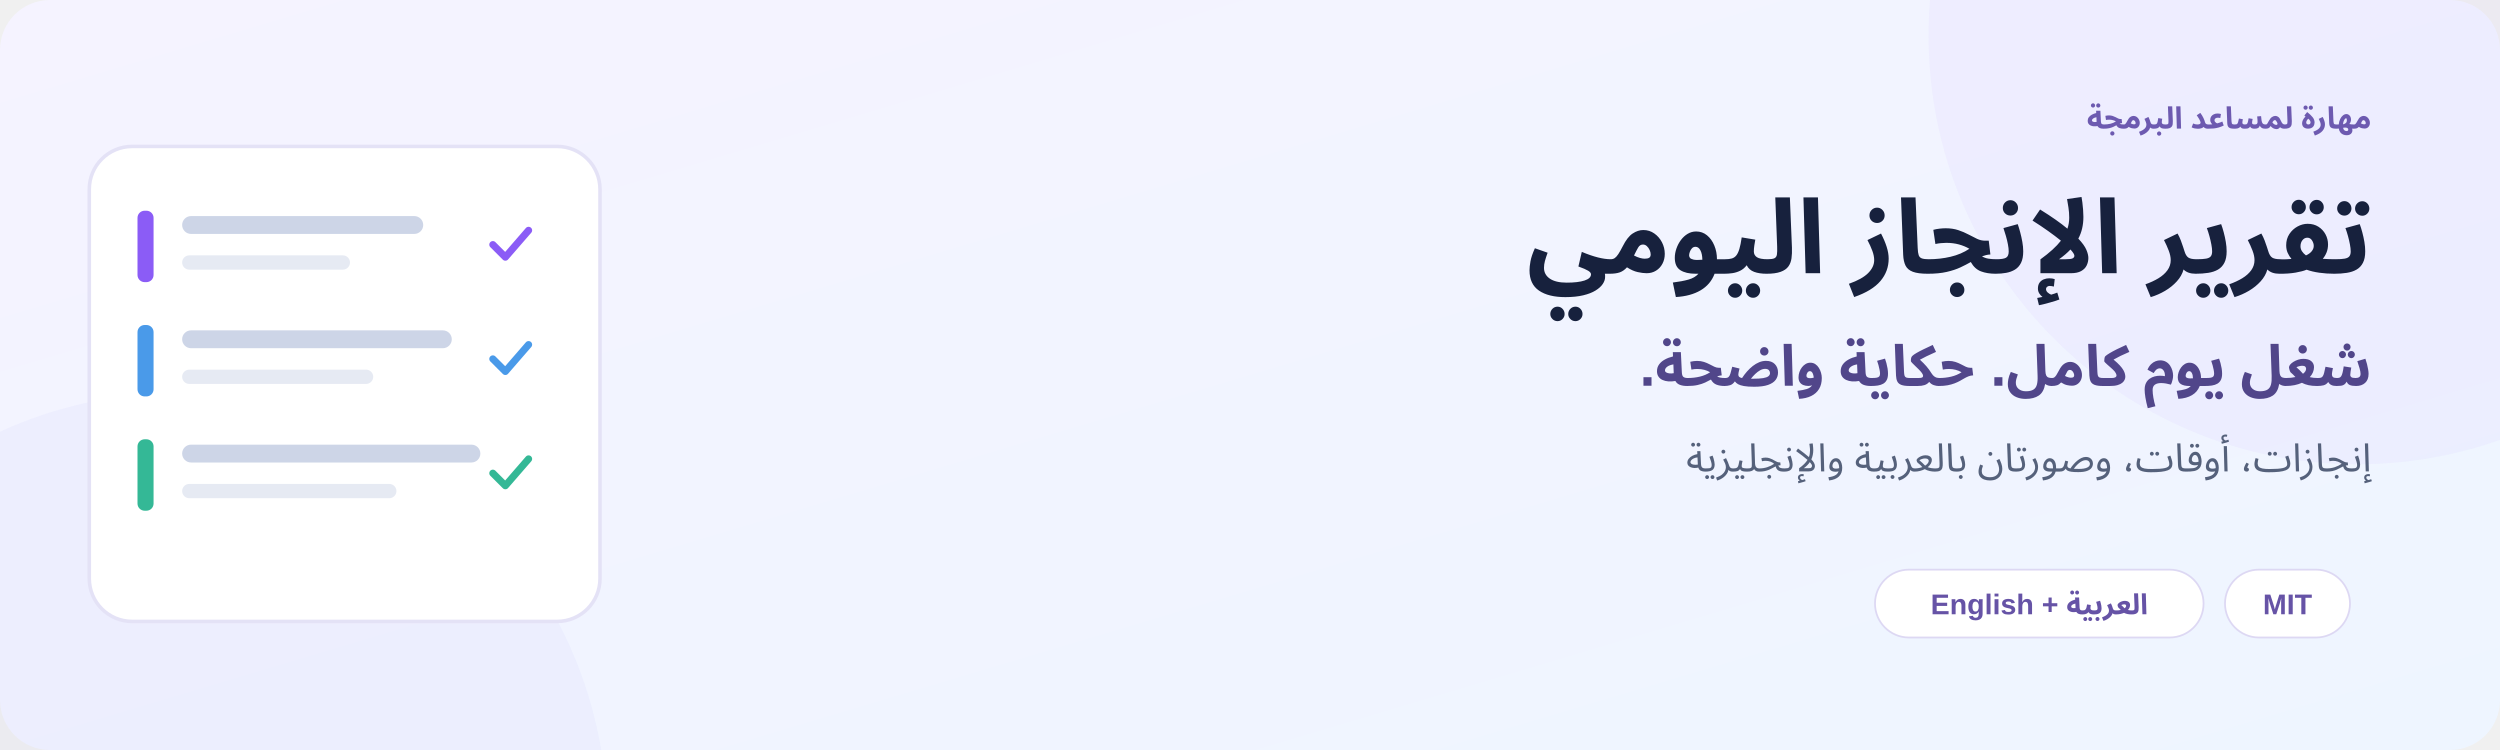
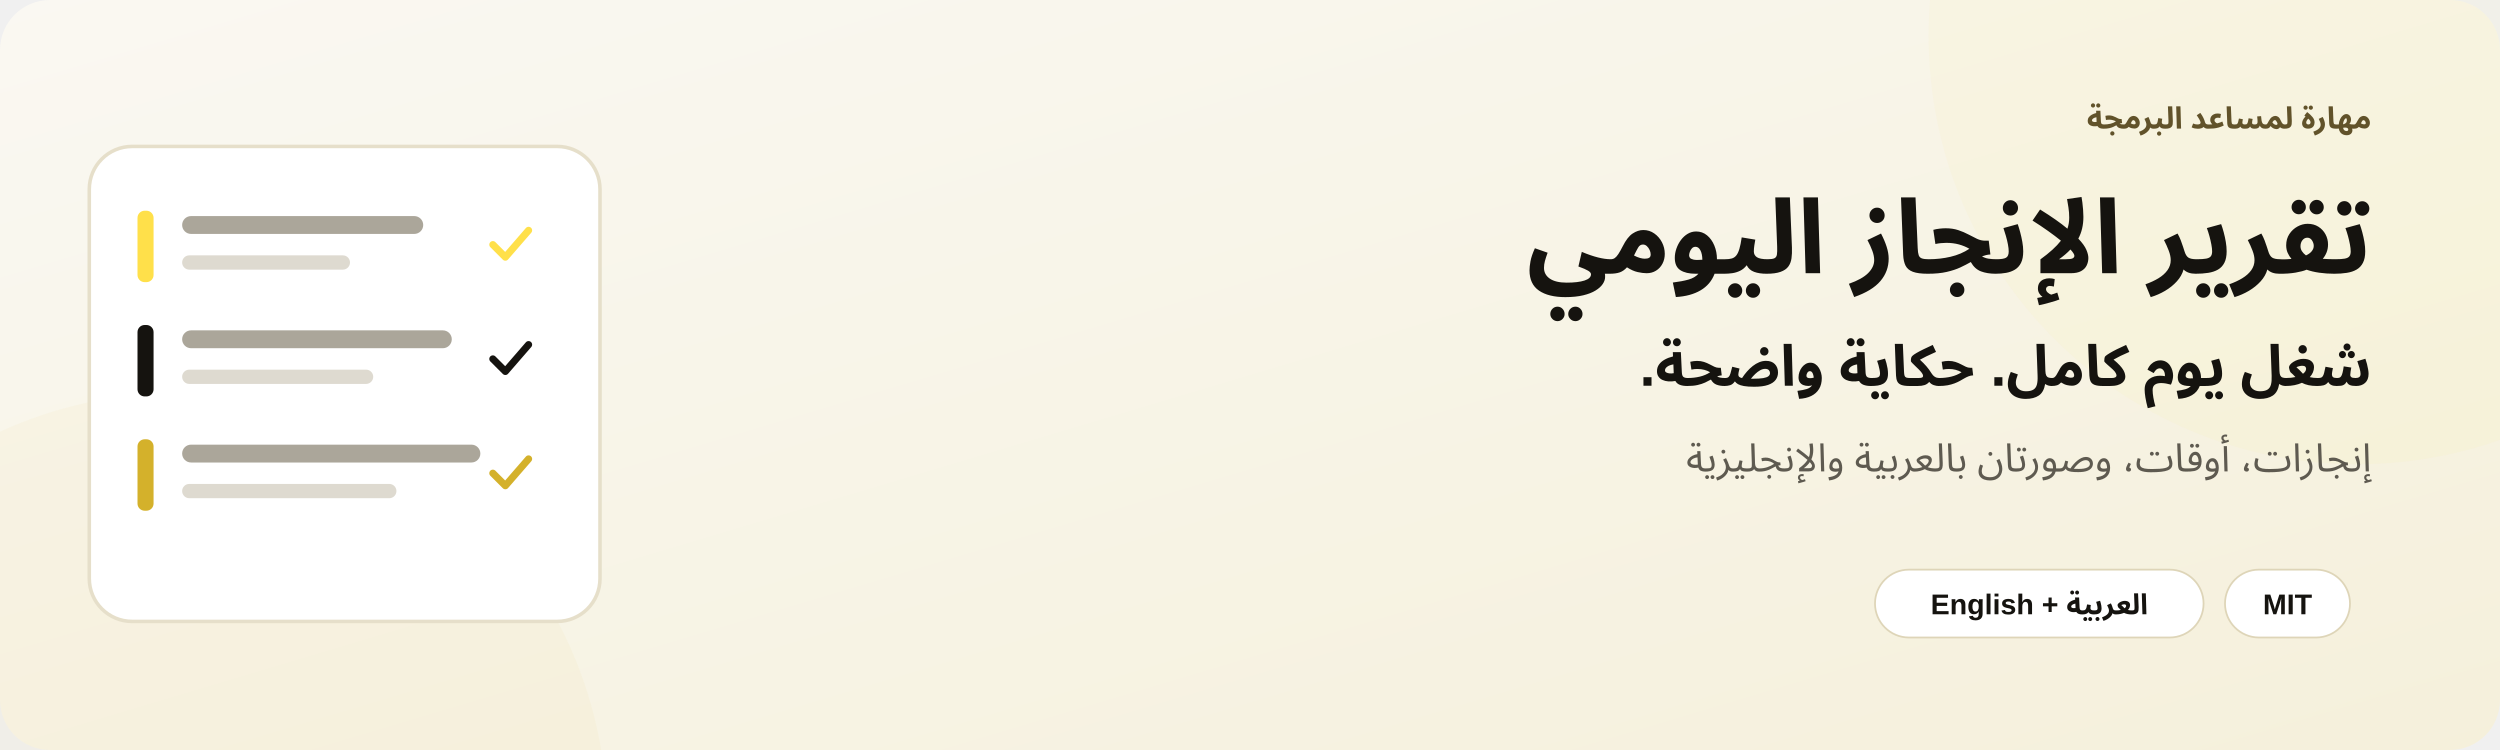
<svg xmlns="http://www.w3.org/2000/svg" width="700" height="210" viewBox="0 0 1400 420" role="img">
  <defs>
    <linearGradient id="bg" x2="1" y2="1">
-       <stop stop-color="#f5f3ff" />
-       <stop offset="1" stop-color="#eef5ff" />
+       <stop stop-color="#FAF8F2" />
+       <stop offset="1" stop-color="#F5F0DB" />
    </linearGradient>
    <linearGradient id="accent">
-       <stop stop-color="#8b5cf6" />
-       <stop offset="1" stop-color="#6366f1" />
+       <stop stop-color="#FFE04A" />
+       <stop offset="1" stop-color="#E3BD18" />
    </linearGradient>
  </defs>
  <g font-family="Arial, Noto Sans Arabic, sans-serif">
    <rect width="1400" height="420" rx="28" fill="url(#bg)" />
-     <circle cx="1320" cy="20" r="240" fill="#8b5cf6" opacity=".045" />
-     <circle cx="100" cy="460" r="240" fill="#6366f1" opacity=".04" />
-     <text x="1328" y="72" fill="#6d5ab0" font-size="17" font-weight="700" text-anchor="start" direction="rtl" unicode-bidi="plaintext">مهارة لمساعد البرمجة</text>
-     <text x="1328" y="153" fill="#17213d" font-size="58" font-weight="700" text-anchor="start" direction="rtl" unicode-bidi="plaintext">تقرير الإنجاز اليومي</text>
-     <text x="1328" y="216" fill="#51468a" font-size="32" font-weight="700" text-anchor="start" direction="rtl" unicode-bidi="plaintext">شغل يوم كامل. حكاية واضحة.</text>
-     <text x="1328" y="264" fill="#55617b" font-size="22" font-weight="400" text-anchor="start" direction="rtl" unicode-bidi="plaintext">إنجازات، أوقات، وصورتان بالعربية والإنجليزية</text>
-     <rect x="50" y="82" width="286" height="266" rx="24" fill="white" stroke="#e4e2f6" stroke-width="2" />
-     <rect x="77" y="118" width="9" height="40" rx="4" fill="#8b5cf6" />
-     <rect x="102" y="121" width="135" height="10" rx="5" fill="#cdd5e7" />
-     <rect x="102" y="143" width="94" height="8" rx="4" fill="#e6eaf3" />
-     <path d="M276 137l7 7 13-15" fill="none" stroke="#8b5cf6" stroke-width="4" stroke-linecap="round" stroke-linejoin="round" />
-     <rect x="77" y="182" width="9" height="40" rx="4" fill="#4a9ae9" />
-     <rect x="102" y="185" width="151" height="10" rx="5" fill="#cdd5e7" />
-     <rect x="102" y="207" width="107" height="8" rx="4" fill="#e6eaf3" />
-     <path d="M276 201l7 7 13-15" fill="none" stroke="#4a9ae9" stroke-width="4" stroke-linecap="round" stroke-linejoin="round" />
-     <rect x="77" y="246" width="9" height="40" rx="4" fill="#34b896" />
-     <rect x="102" y="249" width="167" height="10" rx="5" fill="#cdd5e7" />
-     <rect x="102" y="271" width="120" height="8" rx="4" fill="#e6eaf3" />
-     <path d="M276 265l7 7 13-15" fill="none" stroke="#34b896" stroke-width="4" stroke-linecap="round" stroke-linejoin="round" />
-     <rect x="1050" y="319" width="184" height="38" rx="19" fill="white" stroke="#ddd8f3" />
-     <text x="1142.0" y="344" fill="#6653a6" font-size="16" font-weight="700" text-anchor="middle">English + العربية</text>
-     <rect x="1246" y="319" width="70" height="38" rx="19" fill="white" stroke="#ddd8f3" />
-     <text x="1281.0" y="344" fill="#6653a6" font-size="16" font-weight="700" text-anchor="middle">MIT</text>
+     <circle cx="1320" cy="20" r="240" fill="#FFE04A" opacity=".045" />
+     <circle cx="100" cy="460" r="240" fill="#E3BD18" opacity=".04" />
+     <text x="1328" y="72" fill="#61522A" font-size="17" font-weight="700" text-anchor="start" direction="rtl" unicode-bidi="plaintext">مهارة لمساعد البرمجة</text>
+     <text x="1328" y="153" fill="#15130F" font-size="58" font-weight="700" text-anchor="start" direction="rtl" unicode-bidi="plaintext">تقرير الإنجاز اليومي</text>
+     <text x="1328" y="216" fill="#15130F" font-size="32" font-weight="700" text-anchor="start" direction="rtl" unicode-bidi="plaintext">شغل يوم كامل. حكاية واضحة.</text>
+     <text x="1328" y="264" fill="#5E5A50" font-size="22" font-weight="400" text-anchor="start" direction="rtl" unicode-bidi="plaintext">إنجازات، أوقات، وصورتان بالعربية والإنجليزية</text>
+     <rect x="50" y="82" width="286" height="266" rx="24" fill="white" stroke="#E6DFCA" stroke-width="2" />
+     <rect x="77" y="118" width="9" height="40" rx="4" fill="#FFE04A" />
+     <rect x="102" y="121" width="135" height="10" rx="5" fill="#ABA69A" />
+     <rect x="102" y="143" width="94" height="8" rx="4" fill="#DEDAD0" />
+     <path d="M276 137l7 7 13-15" fill="none" stroke="#FFE04A" stroke-width="4" stroke-linecap="round" stroke-linejoin="round" />
+     <rect x="77" y="182" width="9" height="40" rx="4" fill="#15130F" />
+     <rect x="102" y="185" width="151" height="10" rx="5" fill="#ABA69A" />
+     <rect x="102" y="207" width="107" height="8" rx="4" fill="#DEDAD0" />
+     <path d="M276 201l7 7 13-15" fill="none" stroke="#15130F" stroke-width="4" stroke-linecap="round" stroke-linejoin="round" />
+     <rect x="77" y="246" width="9" height="40" rx="4" fill="#D4B12B" />
+     <rect x="102" y="249" width="167" height="10" rx="5" fill="#ABA69A" />
+     <rect x="102" y="271" width="120" height="8" rx="4" fill="#DEDAD0" />
+     <path d="M276 265l7 7 13-15" fill="none" stroke="#D4B12B" stroke-width="4" stroke-linecap="round" stroke-linejoin="round" />
+     <rect x="1050" y="319" width="184" height="38" rx="19" fill="white" stroke="#DED5B8" />
+     <text x="1142.0" y="344" fill="#15130F" font-size="16" font-weight="700" text-anchor="middle">English + العربية</text>
+     <rect x="1246" y="319" width="70" height="38" rx="19" fill="white" stroke="#DED5B8" />
+     <text x="1281.0" y="344" fill="#15130F" font-size="16" font-weight="700" text-anchor="middle">MIT</text>
  </g>
</svg>
